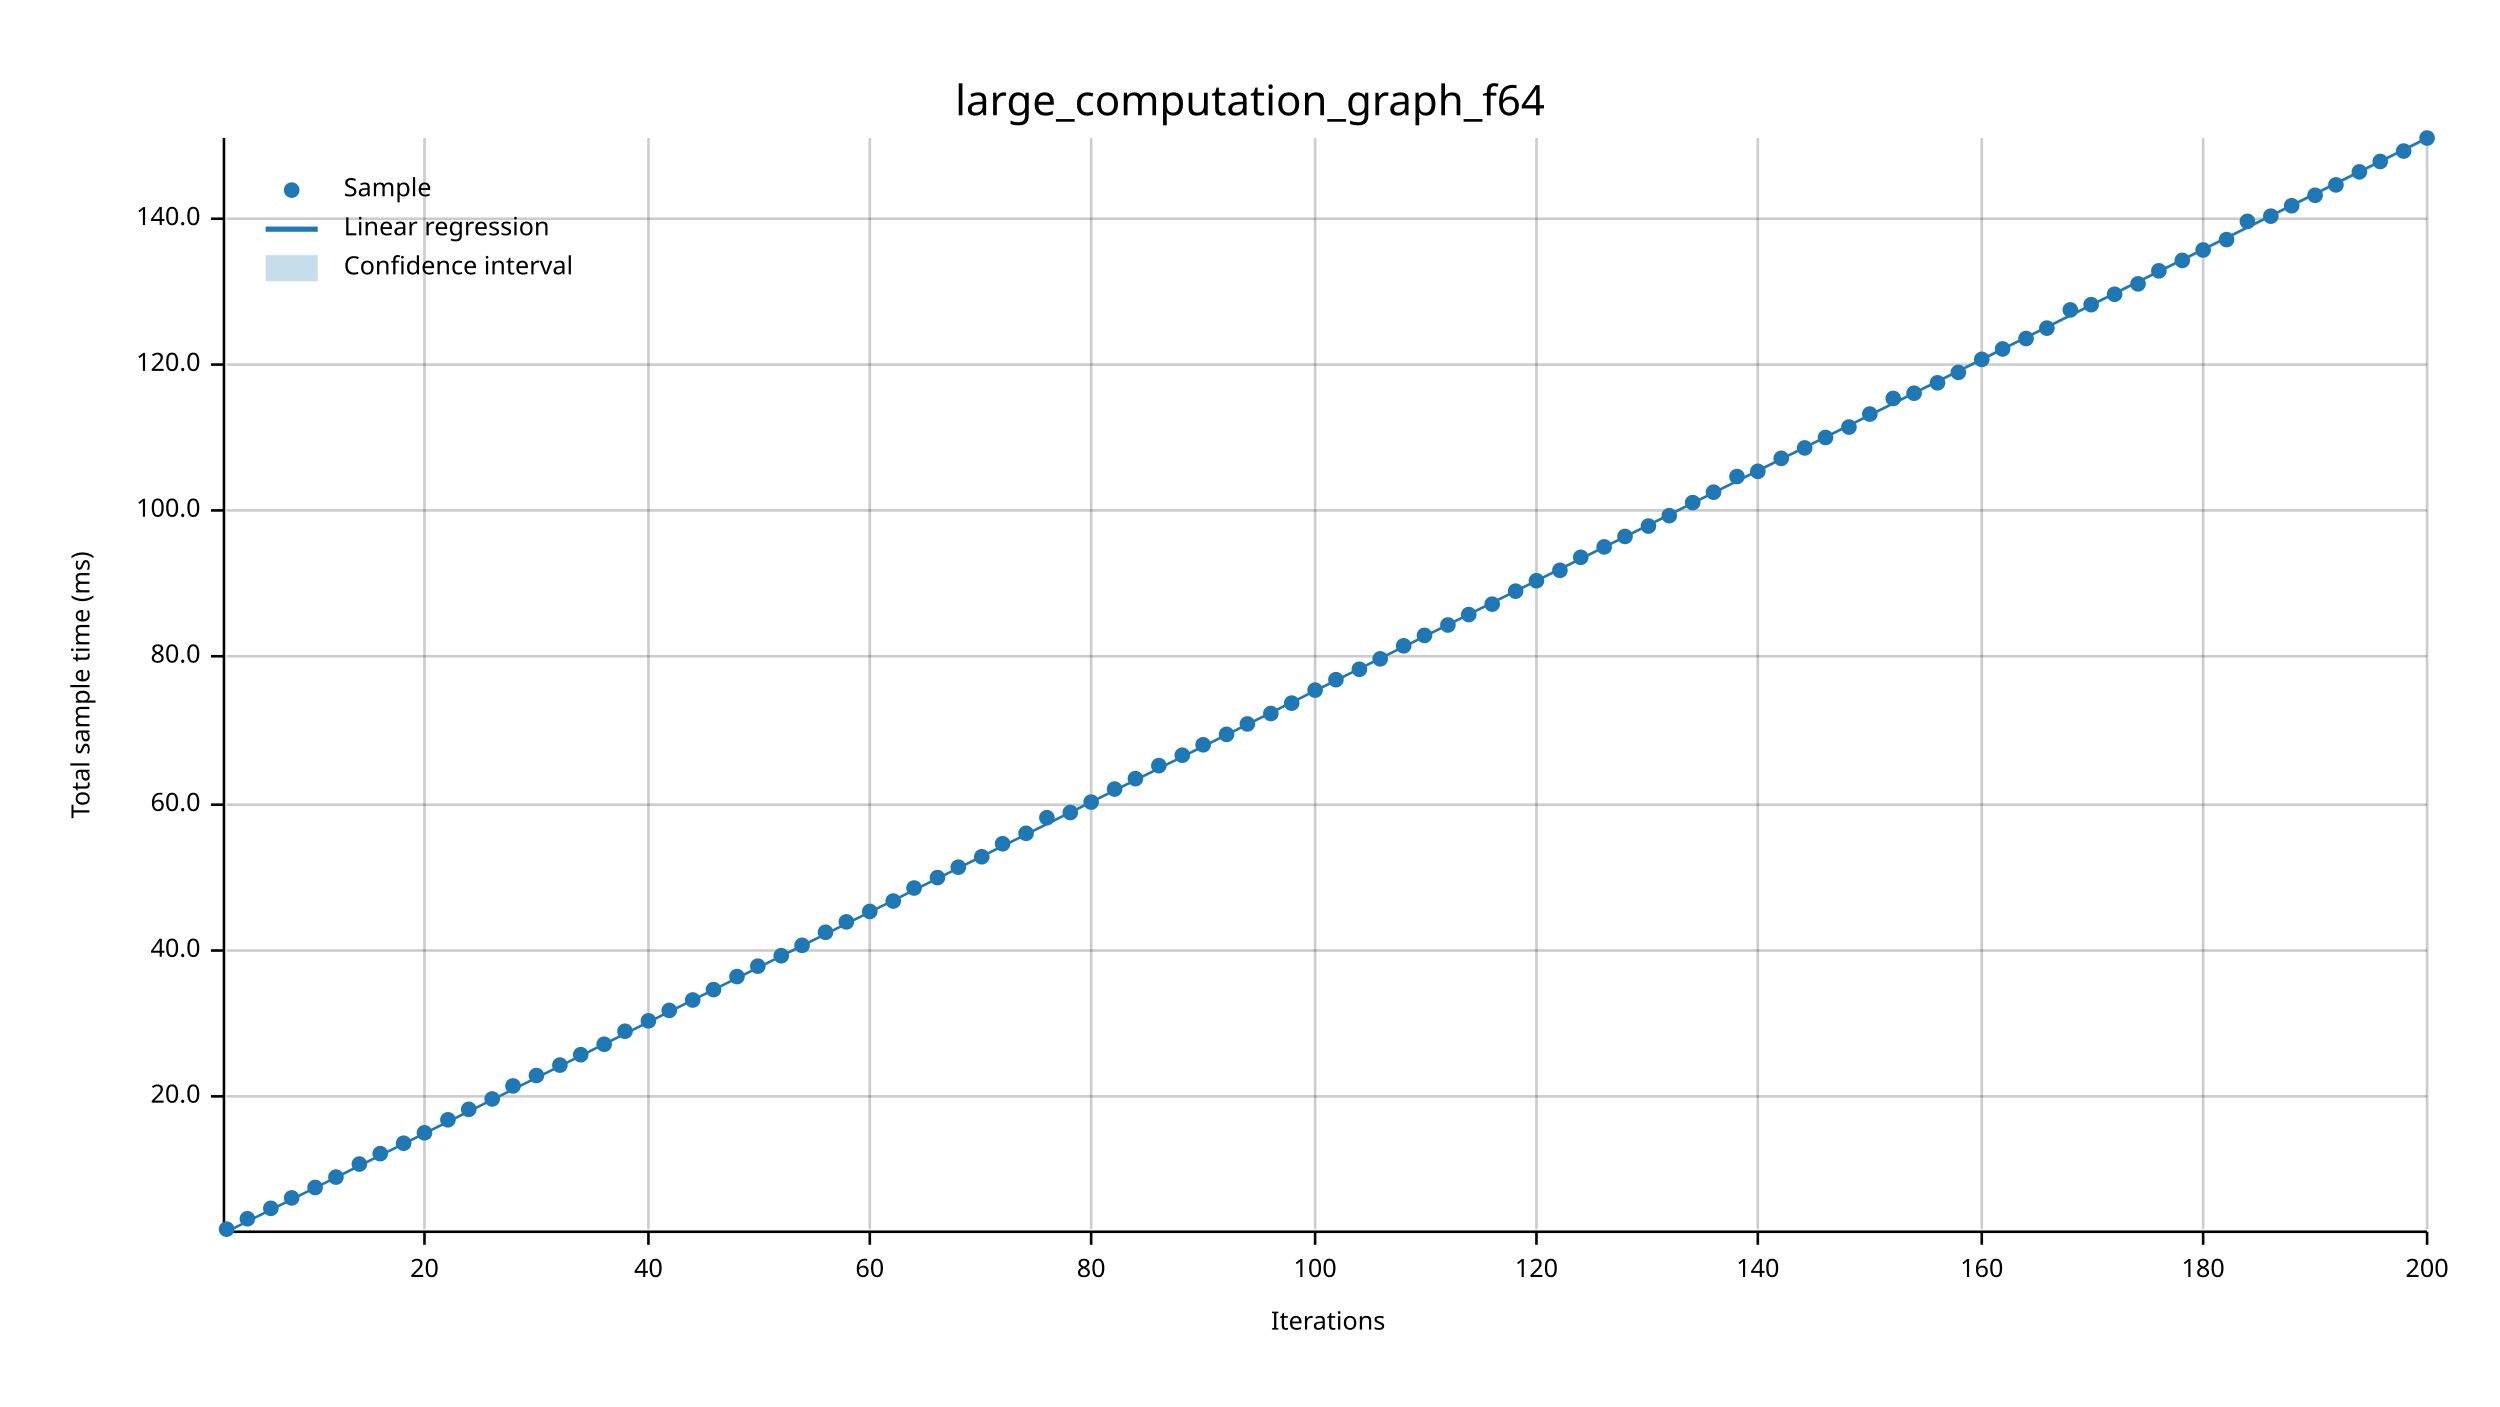
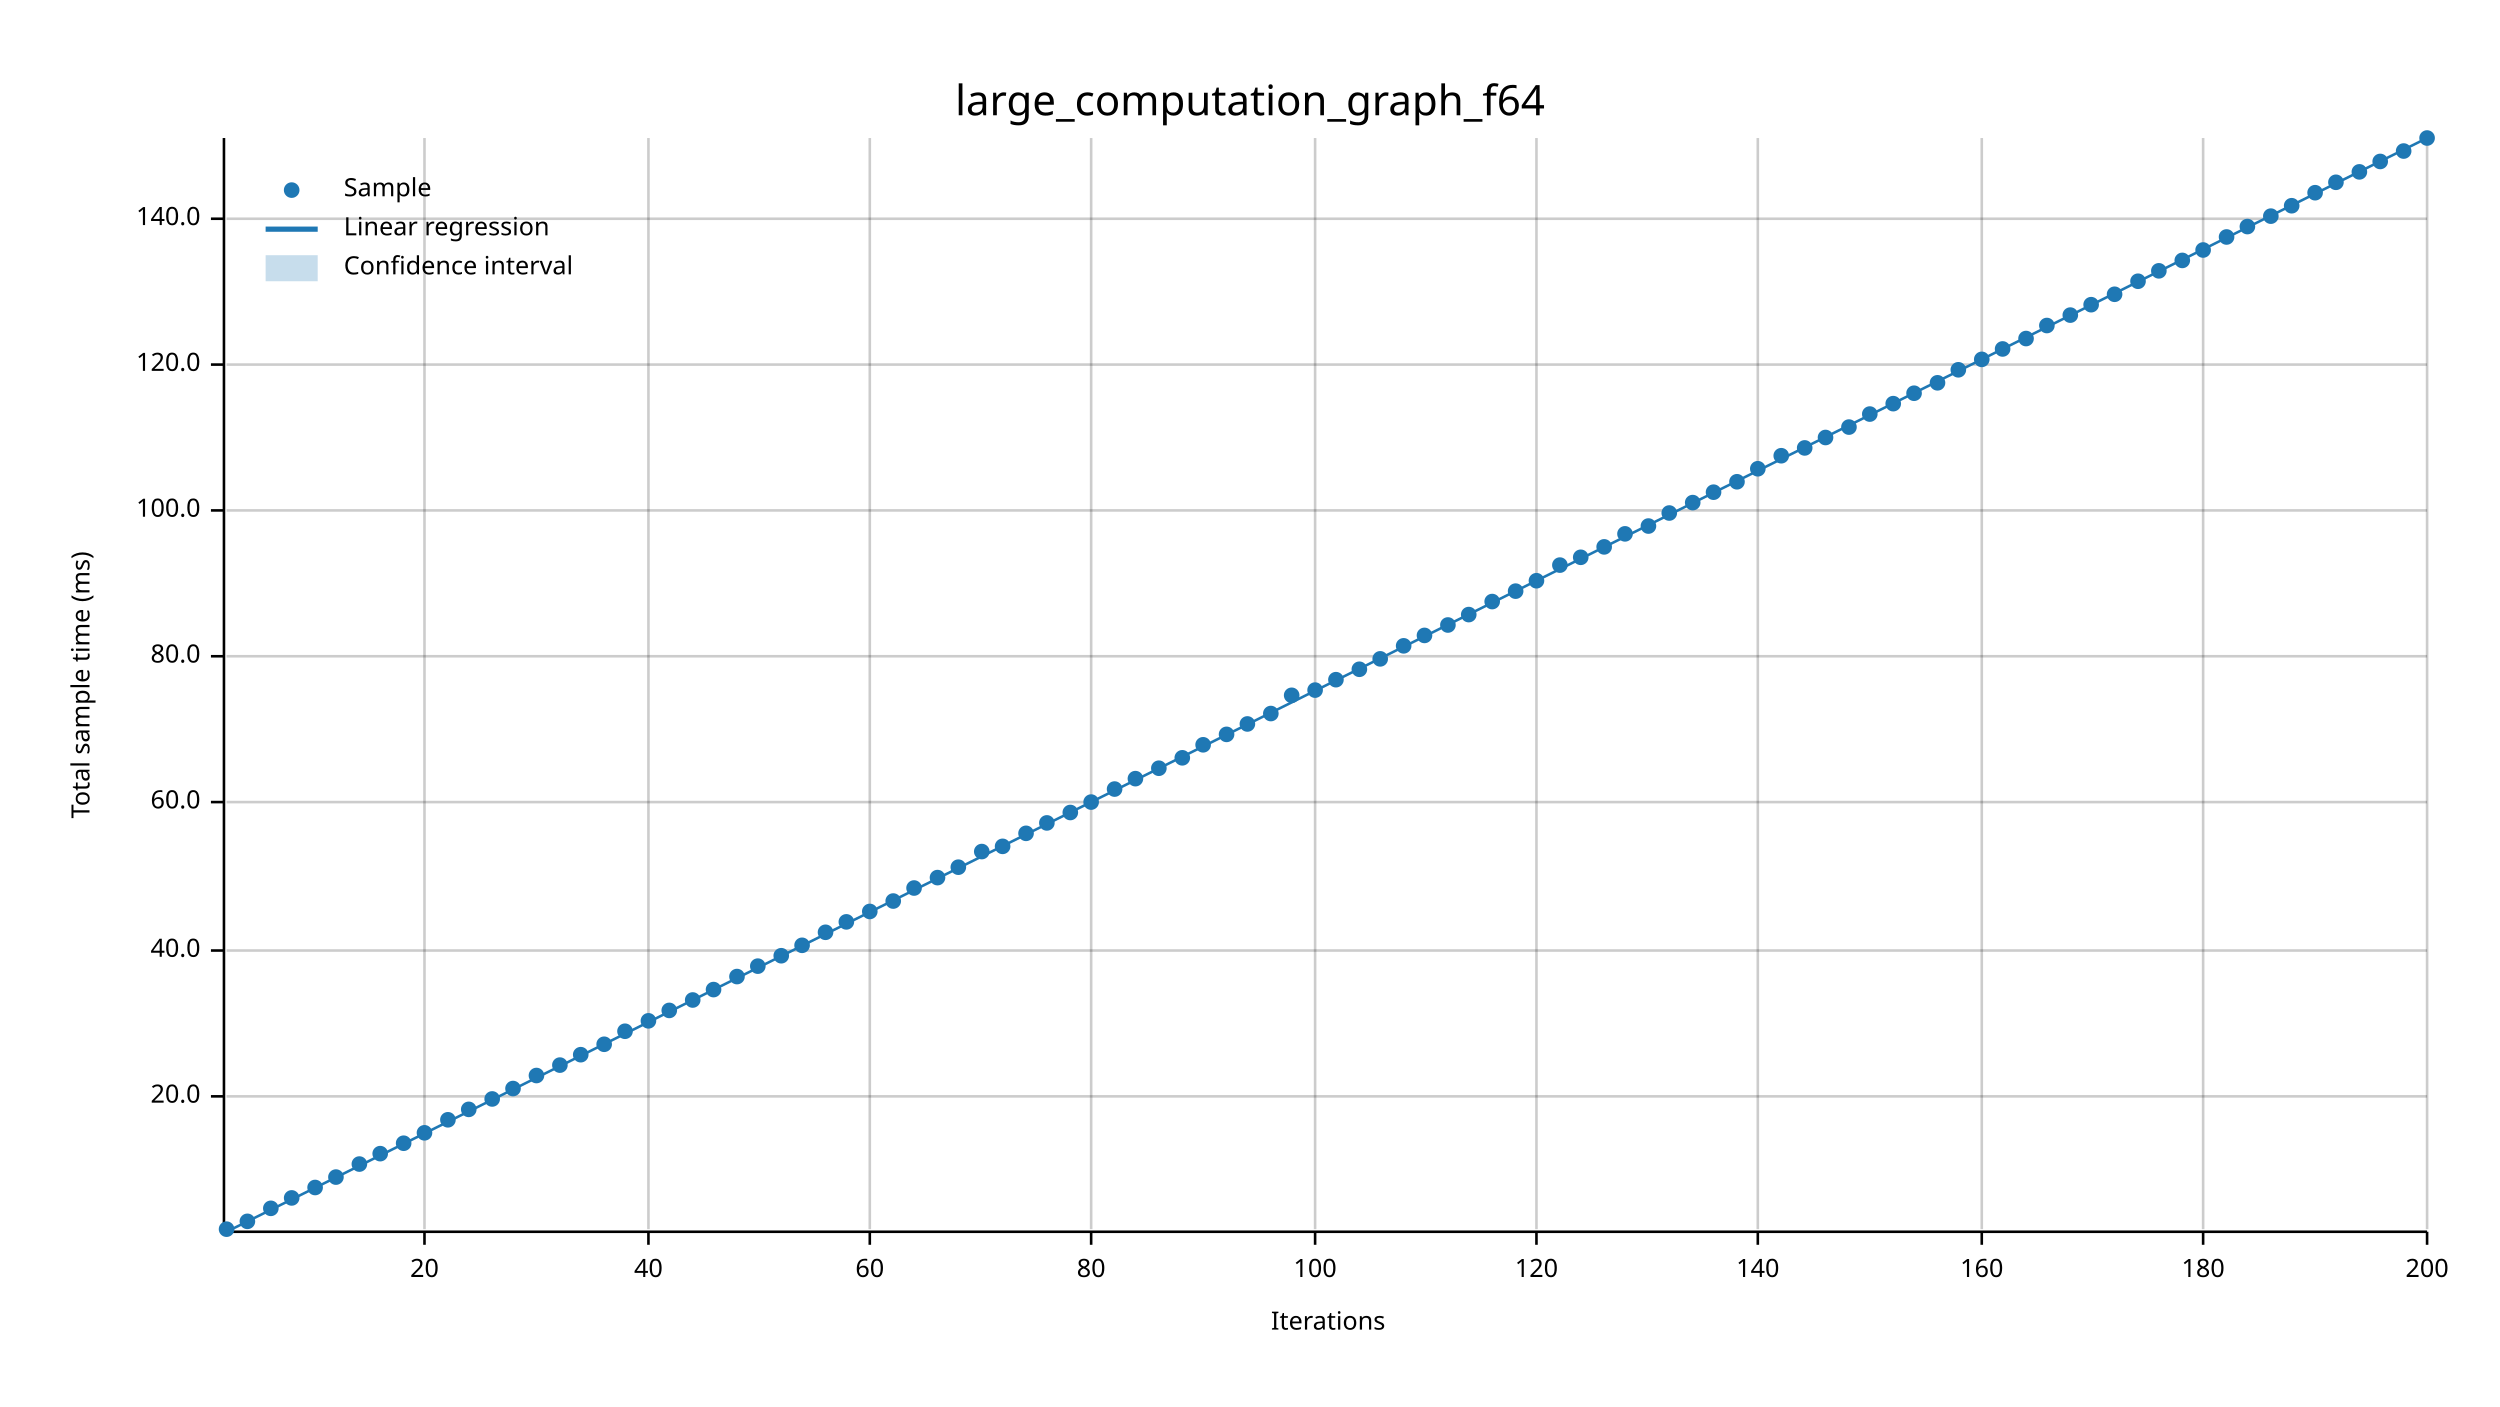
<svg xmlns="http://www.w3.org/2000/svg" width="960" height="540" viewBox="0 0 960 540">
  <text x="480" y="32" dy="0.76em" text-anchor="middle" font-family="sans-serif" font-size="16.129" opacity="1" fill="#000000">
large_computation_graph_f64
</text>
  <text x="27" y="263" dy="0.76em" text-anchor="middle" font-family="sans-serif" font-size="9.677" opacity="1" fill="#000000" transform="rotate(270, 27, 263)">
Total sample time (ms)
</text>
  <text x="510" y="513" dy="-0.5ex" text-anchor="middle" font-family="sans-serif" font-size="9.677" opacity="1" fill="#000000">
Iterations
</text>
  <line opacity="0.2" stroke="#000000" stroke-width="1" x1="163" y1="472" x2="163" y2="53" />
  <line opacity="0.2" stroke="#000000" stroke-width="1" x1="249" y1="472" x2="249" y2="53" />
  <line opacity="0.2" stroke="#000000" stroke-width="1" x1="334" y1="472" x2="334" y2="53" />
  <line opacity="0.2" stroke="#000000" stroke-width="1" x1="419" y1="472" x2="419" y2="53" />
  <line opacity="0.2" stroke="#000000" stroke-width="1" x1="505" y1="472" x2="505" y2="53" />
  <line opacity="0.2" stroke="#000000" stroke-width="1" x1="590" y1="472" x2="590" y2="53" />
  <line opacity="0.2" stroke="#000000" stroke-width="1" x1="675" y1="472" x2="675" y2="53" />
  <line opacity="0.2" stroke="#000000" stroke-width="1" x1="761" y1="472" x2="761" y2="53" />
  <line opacity="0.2" stroke="#000000" stroke-width="1" x1="846" y1="472" x2="846" y2="53" />
  <line opacity="0.2" stroke="#000000" stroke-width="1" x1="932" y1="472" x2="932" y2="53" />
  <line opacity="0.2" stroke="#000000" stroke-width="1" x1="87" y1="421" x2="932" y2="421" />
  <line opacity="0.2" stroke="#000000" stroke-width="1" x1="87" y1="365" x2="932" y2="365" />
-   <line opacity="0.2" stroke="#000000" stroke-width="1" x1="87" y1="309" x2="932" y2="309" />
+   <line opacity="0.2" stroke="#000000" stroke-width="1" x1="87" y1="308" x2="932" y2="308" />
  <line opacity="0.2" stroke="#000000" stroke-width="1" x1="87" y1="252" x2="932" y2="252" />
  <line opacity="0.2" stroke="#000000" stroke-width="1" x1="87" y1="196" x2="932" y2="196" />
  <line opacity="0.2" stroke="#000000" stroke-width="1" x1="87" y1="140" x2="932" y2="140" />
  <line opacity="0.2" stroke="#000000" stroke-width="1" x1="87" y1="84" x2="932" y2="84" />
  <polyline fill="none" opacity="1" stroke="#000000" stroke-width="1" points="86,53 86,472 " />
  <text x="77" y="421" dy="0.5ex" text-anchor="end" font-family="sans-serif" font-size="9.677" opacity="1" fill="#000000">
20.0
</text>
  <polyline fill="none" opacity="1" stroke="#000000" stroke-width="1" points="81,421 86,421 " />
  <text x="77" y="365" dy="0.5ex" text-anchor="end" font-family="sans-serif" font-size="9.677" opacity="1" fill="#000000">
40.0
</text>
  <polyline fill="none" opacity="1" stroke="#000000" stroke-width="1" points="81,365 86,365 " />
-   <text x="77" y="309" dy="0.5ex" text-anchor="end" font-family="sans-serif" font-size="9.677" opacity="1" fill="#000000">
+   <text x="77" y="308" dy="0.5ex" text-anchor="end" font-family="sans-serif" font-size="9.677" opacity="1" fill="#000000">
60.0
</text>
-   <polyline fill="none" opacity="1" stroke="#000000" stroke-width="1" points="81,309 86,309 " />
+   <polyline fill="none" opacity="1" stroke="#000000" stroke-width="1" points="81,308 86,308 " />
  <text x="77" y="252" dy="0.5ex" text-anchor="end" font-family="sans-serif" font-size="9.677" opacity="1" fill="#000000">
80.0
</text>
  <polyline fill="none" opacity="1" stroke="#000000" stroke-width="1" points="81,252 86,252 " />
  <text x="77" y="196" dy="0.5ex" text-anchor="end" font-family="sans-serif" font-size="9.677" opacity="1" fill="#000000">
100.0
</text>
  <polyline fill="none" opacity="1" stroke="#000000" stroke-width="1" points="81,196 86,196 " />
  <text x="77" y="140" dy="0.5ex" text-anchor="end" font-family="sans-serif" font-size="9.677" opacity="1" fill="#000000">
120.0
</text>
  <polyline fill="none" opacity="1" stroke="#000000" stroke-width="1" points="81,140 86,140 " />
  <text x="77" y="84" dy="0.5ex" text-anchor="end" font-family="sans-serif" font-size="9.677" opacity="1" fill="#000000">
140.0
</text>
  <polyline fill="none" opacity="1" stroke="#000000" stroke-width="1" points="81,84 86,84 " />
  <polyline fill="none" opacity="1" stroke="#000000" stroke-width="1" points="87,473 932,473 " />
  <text x="163" y="483" dy="0.76em" text-anchor="middle" font-family="sans-serif" font-size="9.677" opacity="1" fill="#000000">
20
</text>
  <polyline fill="none" opacity="1" stroke="#000000" stroke-width="1" points="163,473 163,478 " />
  <text x="249" y="483" dy="0.76em" text-anchor="middle" font-family="sans-serif" font-size="9.677" opacity="1" fill="#000000">
40
</text>
  <polyline fill="none" opacity="1" stroke="#000000" stroke-width="1" points="249,473 249,478 " />
  <text x="334" y="483" dy="0.76em" text-anchor="middle" font-family="sans-serif" font-size="9.677" opacity="1" fill="#000000">
60
</text>
  <polyline fill="none" opacity="1" stroke="#000000" stroke-width="1" points="334,473 334,478 " />
  <text x="419" y="483" dy="0.76em" text-anchor="middle" font-family="sans-serif" font-size="9.677" opacity="1" fill="#000000">
80
</text>
  <polyline fill="none" opacity="1" stroke="#000000" stroke-width="1" points="419,473 419,478 " />
  <text x="505" y="483" dy="0.76em" text-anchor="middle" font-family="sans-serif" font-size="9.677" opacity="1" fill="#000000">
100
</text>
  <polyline fill="none" opacity="1" stroke="#000000" stroke-width="1" points="505,473 505,478 " />
  <text x="590" y="483" dy="0.76em" text-anchor="middle" font-family="sans-serif" font-size="9.677" opacity="1" fill="#000000">
120
</text>
  <polyline fill="none" opacity="1" stroke="#000000" stroke-width="1" points="590,473 590,478 " />
  <text x="675" y="483" dy="0.76em" text-anchor="middle" font-family="sans-serif" font-size="9.677" opacity="1" fill="#000000">
140
</text>
  <polyline fill="none" opacity="1" stroke="#000000" stroke-width="1" points="675,473 675,478 " />
  <text x="761" y="483" dy="0.76em" text-anchor="middle" font-family="sans-serif" font-size="9.677" opacity="1" fill="#000000">
160
</text>
  <polyline fill="none" opacity="1" stroke="#000000" stroke-width="1" points="761,473 761,478 " />
  <text x="846" y="483" dy="0.76em" text-anchor="middle" font-family="sans-serif" font-size="9.677" opacity="1" fill="#000000">
180
</text>
  <polyline fill="none" opacity="1" stroke="#000000" stroke-width="1" points="846,473 846,478 " />
  <text x="932" y="483" dy="0.76em" text-anchor="middle" font-family="sans-serif" font-size="9.677" opacity="1" fill="#000000">
200
</text>
  <polyline fill="none" opacity="1" stroke="#000000" stroke-width="1" points="932,473 932,478 " />
  <circle cx="87" cy="472" r="3" opacity="1" fill="#1F78B4" stroke="none" stroke-width="1" />
-   <circle cx="95" cy="468" r="3" opacity="1" fill="#1F78B4" stroke="none" stroke-width="1" />
+   <circle cx="95" cy="469" r="3" opacity="1" fill="#1F78B4" stroke="none" stroke-width="1" />
  <circle cx="104" cy="464" r="3" opacity="1" fill="#1F78B4" stroke="none" stroke-width="1" />
  <circle cx="112" cy="460" r="3" opacity="1" fill="#1F78B4" stroke="none" stroke-width="1" />
  <circle cx="121" cy="456" r="3" opacity="1" fill="#1F78B4" stroke="none" stroke-width="1" />
  <circle cx="129" cy="452" r="3" opacity="1" fill="#1F78B4" stroke="none" stroke-width="1" />
  <circle cx="138" cy="447" r="3" opacity="1" fill="#1F78B4" stroke="none" stroke-width="1" />
  <circle cx="146" cy="443" r="3" opacity="1" fill="#1F78B4" stroke="none" stroke-width="1" />
  <circle cx="155" cy="439" r="3" opacity="1" fill="#1F78B4" stroke="none" stroke-width="1" />
  <circle cx="163" cy="435" r="3" opacity="1" fill="#1F78B4" stroke="none" stroke-width="1" />
  <circle cx="172" cy="430" r="3" opacity="1" fill="#1F78B4" stroke="none" stroke-width="1" />
  <circle cx="180" cy="426" r="3" opacity="1" fill="#1F78B4" stroke="none" stroke-width="1" />
  <circle cx="189" cy="422" r="3" opacity="1" fill="#1F78B4" stroke="none" stroke-width="1" />
-   <circle cx="197" cy="417" r="3" opacity="1" fill="#1F78B4" stroke="none" stroke-width="1" />
+   <circle cx="197" cy="418" r="3" opacity="1" fill="#1F78B4" stroke="none" stroke-width="1" />
  <circle cx="206" cy="413" r="3" opacity="1" fill="#1F78B4" stroke="none" stroke-width="1" />
  <circle cx="215" cy="409" r="3" opacity="1" fill="#1F78B4" stroke="none" stroke-width="1" />
  <circle cx="223" cy="405" r="3" opacity="1" fill="#1F78B4" stroke="none" stroke-width="1" />
  <circle cx="232" cy="401" r="3" opacity="1" fill="#1F78B4" stroke="none" stroke-width="1" />
  <circle cx="240" cy="396" r="3" opacity="1" fill="#1F78B4" stroke="none" stroke-width="1" />
  <circle cx="249" cy="392" r="3" opacity="1" fill="#1F78B4" stroke="none" stroke-width="1" />
  <circle cx="257" cy="388" r="3" opacity="1" fill="#1F78B4" stroke="none" stroke-width="1" />
  <circle cx="266" cy="384" r="3" opacity="1" fill="#1F78B4" stroke="none" stroke-width="1" />
  <circle cx="274" cy="380" r="3" opacity="1" fill="#1F78B4" stroke="none" stroke-width="1" />
  <circle cx="283" cy="375" r="3" opacity="1" fill="#1F78B4" stroke="none" stroke-width="1" />
  <circle cx="291" cy="371" r="3" opacity="1" fill="#1F78B4" stroke="none" stroke-width="1" />
  <circle cx="300" cy="367" r="3" opacity="1" fill="#1F78B4" stroke="none" stroke-width="1" />
  <circle cx="308" cy="363" r="3" opacity="1" fill="#1F78B4" stroke="none" stroke-width="1" />
  <circle cx="317" cy="358" r="3" opacity="1" fill="#1F78B4" stroke="none" stroke-width="1" />
  <circle cx="325" cy="354" r="3" opacity="1" fill="#1F78B4" stroke="none" stroke-width="1" />
  <circle cx="334" cy="350" r="3" opacity="1" fill="#1F78B4" stroke="none" stroke-width="1" />
  <circle cx="343" cy="346" r="3" opacity="1" fill="#1F78B4" stroke="none" stroke-width="1" />
  <circle cx="351" cy="341" r="3" opacity="1" fill="#1F78B4" stroke="none" stroke-width="1" />
  <circle cx="360" cy="337" r="3" opacity="1" fill="#1F78B4" stroke="none" stroke-width="1" />
  <circle cx="368" cy="333" r="3" opacity="1" fill="#1F78B4" stroke="none" stroke-width="1" />
-   <circle cx="377" cy="329" r="3" opacity="1" fill="#1F78B4" stroke="none" stroke-width="1" />
-   <circle cx="385" cy="324" r="3" opacity="1" fill="#1F78B4" stroke="none" stroke-width="1" />
+   <circle cx="377" cy="327" r="3" opacity="1" fill="#1F78B4" stroke="none" stroke-width="1" />
+   <circle cx="385" cy="325" r="3" opacity="1" fill="#1F78B4" stroke="none" stroke-width="1" />
  <circle cx="394" cy="320" r="3" opacity="1" fill="#1F78B4" stroke="none" stroke-width="1" />
-   <circle cx="402" cy="314" r="3" opacity="1" fill="#1F78B4" stroke="none" stroke-width="1" />
+   <circle cx="402" cy="316" r="3" opacity="1" fill="#1F78B4" stroke="none" stroke-width="1" />
  <circle cx="411" cy="312" r="3" opacity="1" fill="#1F78B4" stroke="none" stroke-width="1" />
  <circle cx="419" cy="308" r="3" opacity="1" fill="#1F78B4" stroke="none" stroke-width="1" />
  <circle cx="428" cy="303" r="3" opacity="1" fill="#1F78B4" stroke="none" stroke-width="1" />
  <circle cx="436" cy="299" r="3" opacity="1" fill="#1F78B4" stroke="none" stroke-width="1" />
-   <circle cx="445" cy="294" r="3" opacity="1" fill="#1F78B4" stroke="none" stroke-width="1" />
-   <circle cx="454" cy="290" r="3" opacity="1" fill="#1F78B4" stroke="none" stroke-width="1" />
+   <circle cx="445" cy="295" r="3" opacity="1" fill="#1F78B4" stroke="none" stroke-width="1" />
+   <circle cx="454" cy="291" r="3" opacity="1" fill="#1F78B4" stroke="none" stroke-width="1" />
  <circle cx="462" cy="286" r="3" opacity="1" fill="#1F78B4" stroke="none" stroke-width="1" />
  <circle cx="471" cy="282" r="3" opacity="1" fill="#1F78B4" stroke="none" stroke-width="1" />
  <circle cx="479" cy="278" r="3" opacity="1" fill="#1F78B4" stroke="none" stroke-width="1" />
  <circle cx="488" cy="274" r="3" opacity="1" fill="#1F78B4" stroke="none" stroke-width="1" />
-   <circle cx="496" cy="270" r="3" opacity="1" fill="#1F78B4" stroke="none" stroke-width="1" />
+   <circle cx="496" cy="267" r="3" opacity="1" fill="#1F78B4" stroke="none" stroke-width="1" />
  <circle cx="505" cy="265" r="3" opacity="1" fill="#1F78B4" stroke="none" stroke-width="1" />
  <circle cx="513" cy="261" r="3" opacity="1" fill="#1F78B4" stroke="none" stroke-width="1" />
  <circle cx="522" cy="257" r="3" opacity="1" fill="#1F78B4" stroke="none" stroke-width="1" />
  <circle cx="530" cy="253" r="3" opacity="1" fill="#1F78B4" stroke="none" stroke-width="1" />
  <circle cx="539" cy="248" r="3" opacity="1" fill="#1F78B4" stroke="none" stroke-width="1" />
  <circle cx="547" cy="244" r="3" opacity="1" fill="#1F78B4" stroke="none" stroke-width="1" />
  <circle cx="556" cy="240" r="3" opacity="1" fill="#1F78B4" stroke="none" stroke-width="1" />
  <circle cx="564" cy="236" r="3" opacity="1" fill="#1F78B4" stroke="none" stroke-width="1" />
-   <circle cx="573" cy="232" r="3" opacity="1" fill="#1F78B4" stroke="none" stroke-width="1" />
+   <circle cx="573" cy="231" r="3" opacity="1" fill="#1F78B4" stroke="none" stroke-width="1" />
  <circle cx="582" cy="227" r="3" opacity="1" fill="#1F78B4" stroke="none" stroke-width="1" />
  <circle cx="590" cy="223" r="3" opacity="1" fill="#1F78B4" stroke="none" stroke-width="1" />
-   <circle cx="599" cy="219" r="3" opacity="1" fill="#1F78B4" stroke="none" stroke-width="1" />
+   <circle cx="599" cy="217" r="3" opacity="1" fill="#1F78B4" stroke="none" stroke-width="1" />
  <circle cx="607" cy="214" r="3" opacity="1" fill="#1F78B4" stroke="none" stroke-width="1" />
  <circle cx="616" cy="210" r="3" opacity="1" fill="#1F78B4" stroke="none" stroke-width="1" />
-   <circle cx="624" cy="206" r="3" opacity="1" fill="#1F78B4" stroke="none" stroke-width="1" />
+   <circle cx="624" cy="205" r="3" opacity="1" fill="#1F78B4" stroke="none" stroke-width="1" />
  <circle cx="633" cy="202" r="3" opacity="1" fill="#1F78B4" stroke="none" stroke-width="1" />
-   <circle cx="641" cy="198" r="3" opacity="1" fill="#1F78B4" stroke="none" stroke-width="1" />
+   <circle cx="641" cy="197" r="3" opacity="1" fill="#1F78B4" stroke="none" stroke-width="1" />
  <circle cx="650" cy="193" r="3" opacity="1" fill="#1F78B4" stroke="none" stroke-width="1" />
  <circle cx="658" cy="189" r="3" opacity="1" fill="#1F78B4" stroke="none" stroke-width="1" />
-   <circle cx="667" cy="183" r="3" opacity="1" fill="#1F78B4" stroke="none" stroke-width="1" />
-   <circle cx="675" cy="181" r="3" opacity="1" fill="#1F78B4" stroke="none" stroke-width="1" />
-   <circle cx="684" cy="176" r="3" opacity="1" fill="#1F78B4" stroke="none" stroke-width="1" />
+   <circle cx="667" cy="185" r="3" opacity="1" fill="#1F78B4" stroke="none" stroke-width="1" />
+   <circle cx="675" cy="180" r="3" opacity="1" fill="#1F78B4" stroke="none" stroke-width="1" />
+   <circle cx="684" cy="175" r="3" opacity="1" fill="#1F78B4" stroke="none" stroke-width="1" />
  <circle cx="693" cy="172" r="3" opacity="1" fill="#1F78B4" stroke="none" stroke-width="1" />
  <circle cx="701" cy="168" r="3" opacity="1" fill="#1F78B4" stroke="none" stroke-width="1" />
  <circle cx="710" cy="164" r="3" opacity="1" fill="#1F78B4" stroke="none" stroke-width="1" />
  <circle cx="718" cy="159" r="3" opacity="1" fill="#1F78B4" stroke="none" stroke-width="1" />
-   <circle cx="727" cy="153" r="3" opacity="1" fill="#1F78B4" stroke="none" stroke-width="1" />
+   <circle cx="727" cy="155" r="3" opacity="1" fill="#1F78B4" stroke="none" stroke-width="1" />
  <circle cx="735" cy="151" r="3" opacity="1" fill="#1F78B4" stroke="none" stroke-width="1" />
  <circle cx="744" cy="147" r="3" opacity="1" fill="#1F78B4" stroke="none" stroke-width="1" />
-   <circle cx="752" cy="143" r="3" opacity="1" fill="#1F78B4" stroke="none" stroke-width="1" />
+   <circle cx="752" cy="142" r="3" opacity="1" fill="#1F78B4" stroke="none" stroke-width="1" />
  <circle cx="761" cy="138" r="3" opacity="1" fill="#1F78B4" stroke="none" stroke-width="1" />
  <circle cx="769" cy="134" r="3" opacity="1" fill="#1F78B4" stroke="none" stroke-width="1" />
  <circle cx="778" cy="130" r="3" opacity="1" fill="#1F78B4" stroke="none" stroke-width="1" />
-   <circle cx="786" cy="126" r="3" opacity="1" fill="#1F78B4" stroke="none" stroke-width="1" />
-   <circle cx="795" cy="119" r="3" opacity="1" fill="#1F78B4" stroke="none" stroke-width="1" />
+   <circle cx="786" cy="125" r="3" opacity="1" fill="#1F78B4" stroke="none" stroke-width="1" />
+   <circle cx="795" cy="121" r="3" opacity="1" fill="#1F78B4" stroke="none" stroke-width="1" />
  <circle cx="803" cy="117" r="3" opacity="1" fill="#1F78B4" stroke="none" stroke-width="1" />
  <circle cx="812" cy="113" r="3" opacity="1" fill="#1F78B4" stroke="none" stroke-width="1" />
-   <circle cx="821" cy="109" r="3" opacity="1" fill="#1F78B4" stroke="none" stroke-width="1" />
+   <circle cx="821" cy="108" r="3" opacity="1" fill="#1F78B4" stroke="none" stroke-width="1" />
  <circle cx="829" cy="104" r="3" opacity="1" fill="#1F78B4" stroke="none" stroke-width="1" />
  <circle cx="838" cy="100" r="3" opacity="1" fill="#1F78B4" stroke="none" stroke-width="1" />
  <circle cx="846" cy="96" r="3" opacity="1" fill="#1F78B4" stroke="none" stroke-width="1" />
-   <circle cx="855" cy="92" r="3" opacity="1" fill="#1F78B4" stroke="none" stroke-width="1" />
-   <circle cx="863" cy="85" r="3" opacity="1" fill="#1F78B4" stroke="none" stroke-width="1" />
+   <circle cx="855" cy="91" r="3" opacity="1" fill="#1F78B4" stroke="none" stroke-width="1" />
+   <circle cx="863" cy="87" r="3" opacity="1" fill="#1F78B4" stroke="none" stroke-width="1" />
  <circle cx="872" cy="83" r="3" opacity="1" fill="#1F78B4" stroke="none" stroke-width="1" />
  <circle cx="880" cy="79" r="3" opacity="1" fill="#1F78B4" stroke="none" stroke-width="1" />
-   <circle cx="889" cy="75" r="3" opacity="1" fill="#1F78B4" stroke="none" stroke-width="1" />
-   <circle cx="897" cy="71" r="3" opacity="1" fill="#1F78B4" stroke="none" stroke-width="1" />
+   <circle cx="889" cy="74" r="3" opacity="1" fill="#1F78B4" stroke="none" stroke-width="1" />
+   <circle cx="897" cy="70" r="3" opacity="1" fill="#1F78B4" stroke="none" stroke-width="1" />
  <circle cx="906" cy="66" r="3" opacity="1" fill="#1F78B4" stroke="none" stroke-width="1" />
  <circle cx="914" cy="62" r="3" opacity="1" fill="#1F78B4" stroke="none" stroke-width="1" />
  <circle cx="923" cy="58" r="3" opacity="1" fill="#1F78B4" stroke="none" stroke-width="1" />
  <circle cx="932" cy="53" r="3" opacity="1" fill="#1F78B4" stroke="none" stroke-width="1" />
  <polyline fill="none" opacity="1" stroke="#1F78B4" stroke-width="1" points="87,473 932,53 " />
-   <polygon opacity="0.25" fill="#1F78B4" points="87,473 932,54 932,53 " />
+   <polygon opacity="0.25" fill="#1F78B4" points="87,473 932,53 932,53 " />
  <text x="132" y="68" dy="0.76em" text-anchor="start" font-family="sans-serif" font-size="9.677" opacity="1" fill="#000000">
Sample
</text>
  <text x="132" y="83" dy="0.76em" text-anchor="start" font-family="sans-serif" font-size="9.677" opacity="1" fill="#000000">
Linear regression
</text>
  <text x="132" y="98" dy="0.76em" text-anchor="start" font-family="sans-serif" font-size="9.677" opacity="1" fill="#000000">
Confidence interval
</text>
  <circle cx="112" cy="73" r="3" opacity="1" fill="#1F78B4" stroke="none" stroke-width="1" />
  <polyline fill="none" opacity="1" stroke="#1F78B4" stroke-width="2" points="102,88 122,88 " />
  <rect x="102" y="98" width="20" height="10" opacity="0.25" fill="#1F78B4" stroke="none" />
</svg>
